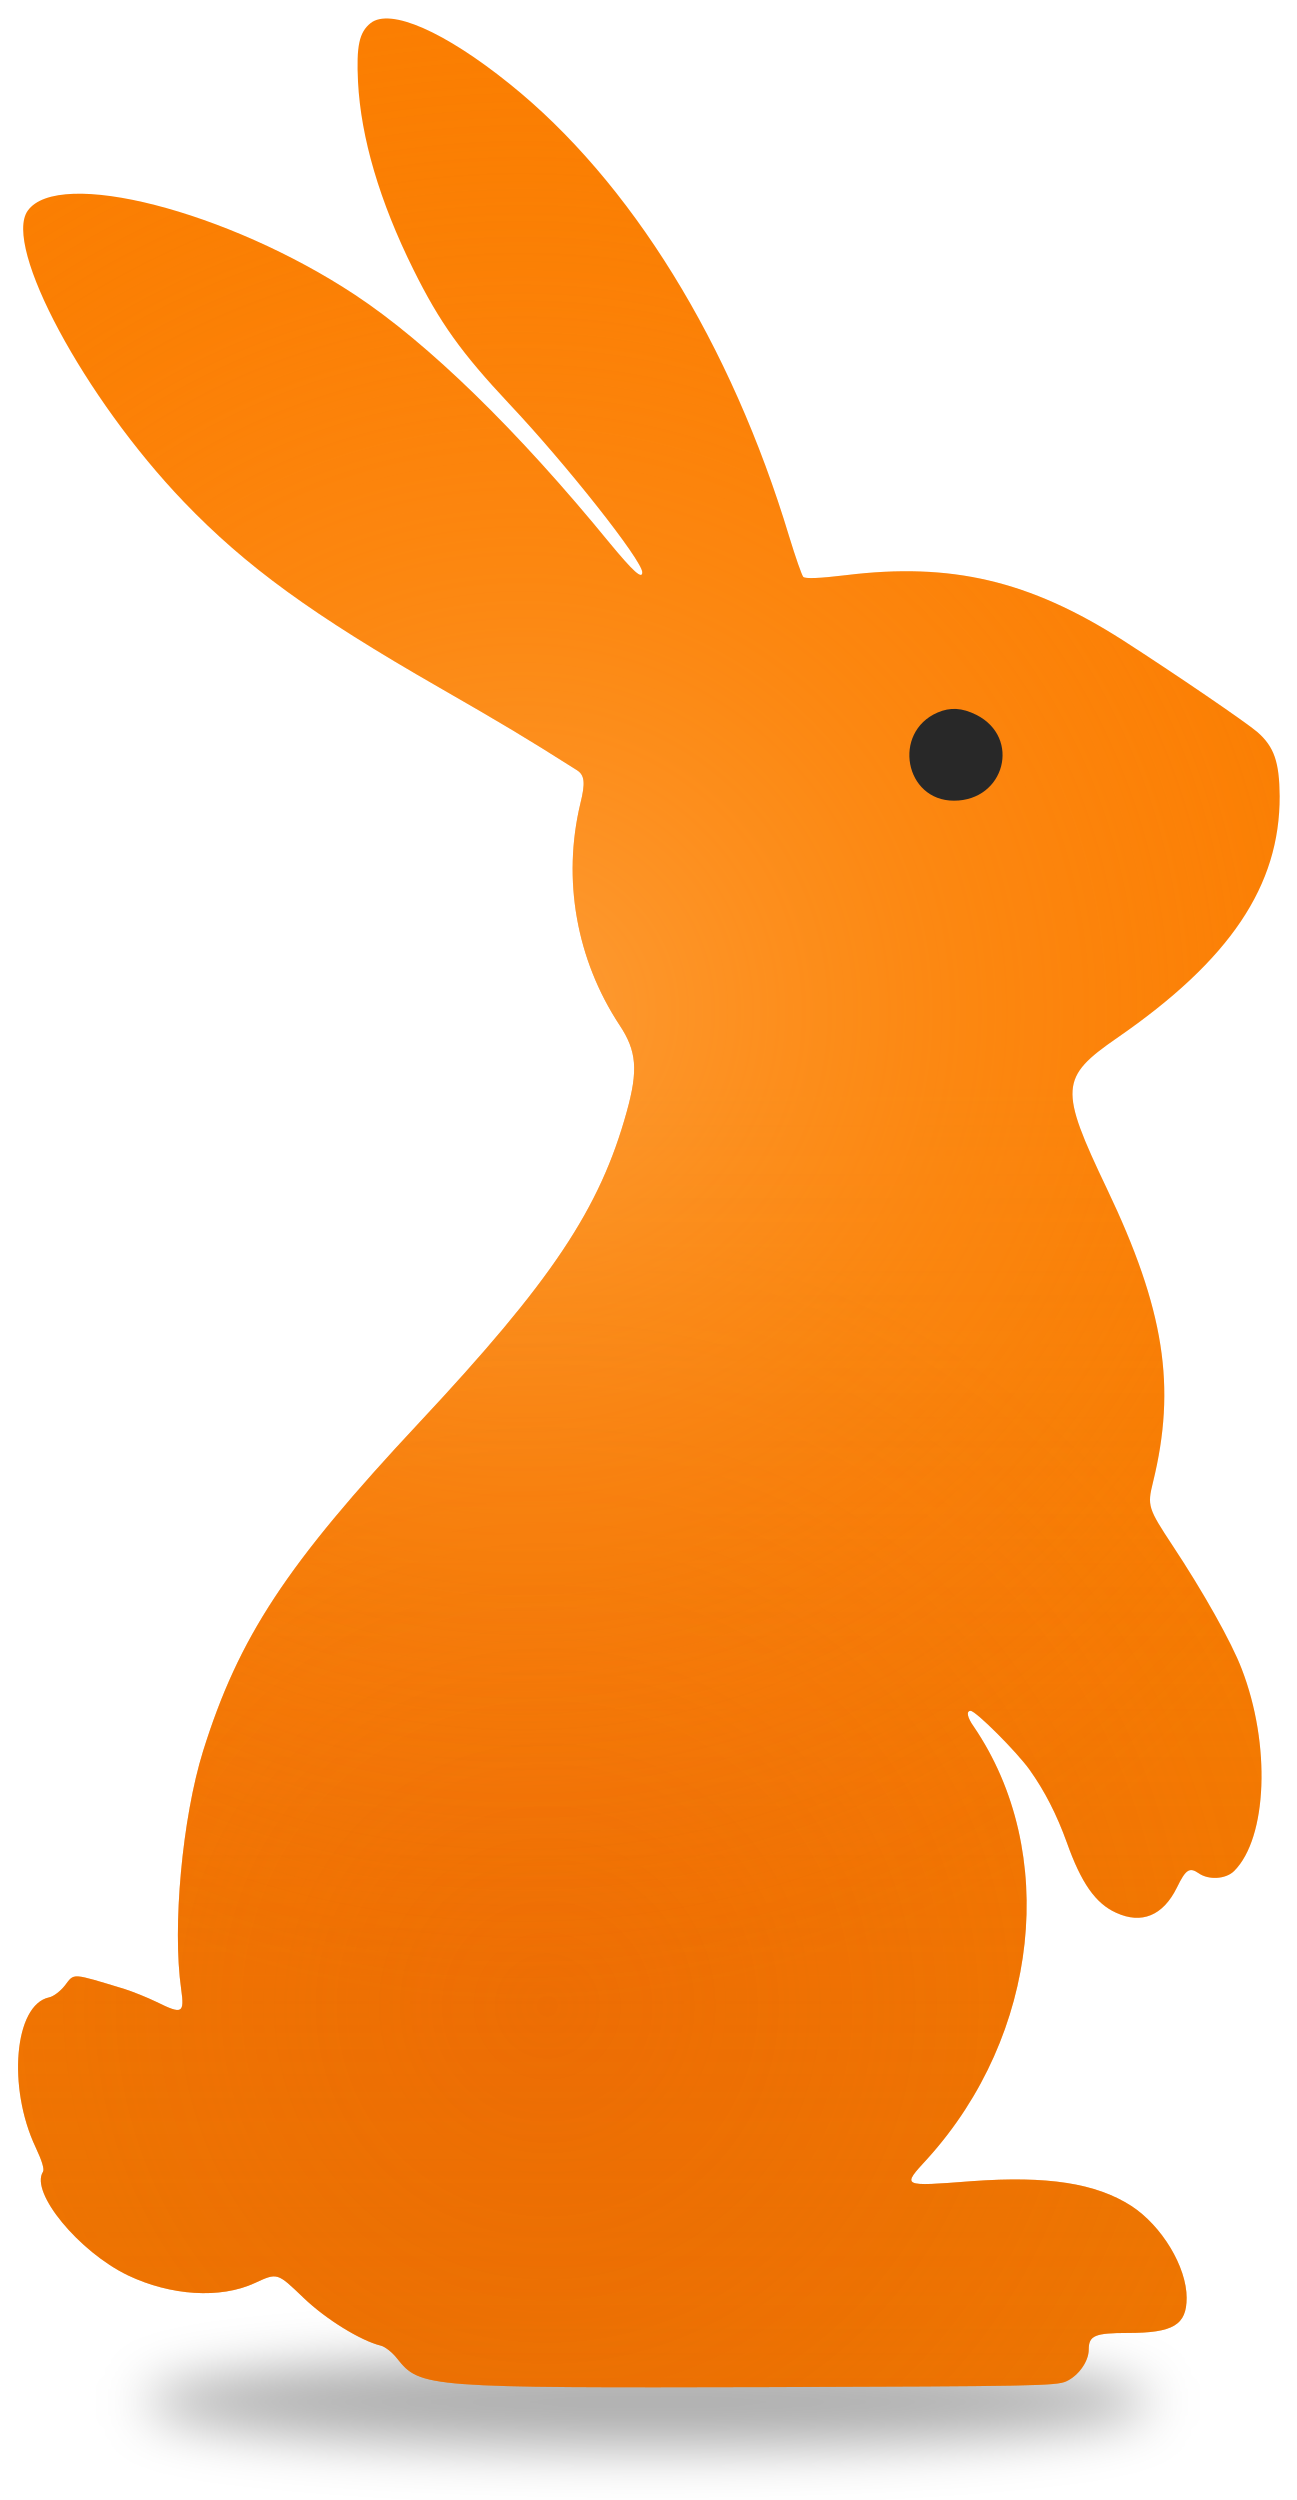
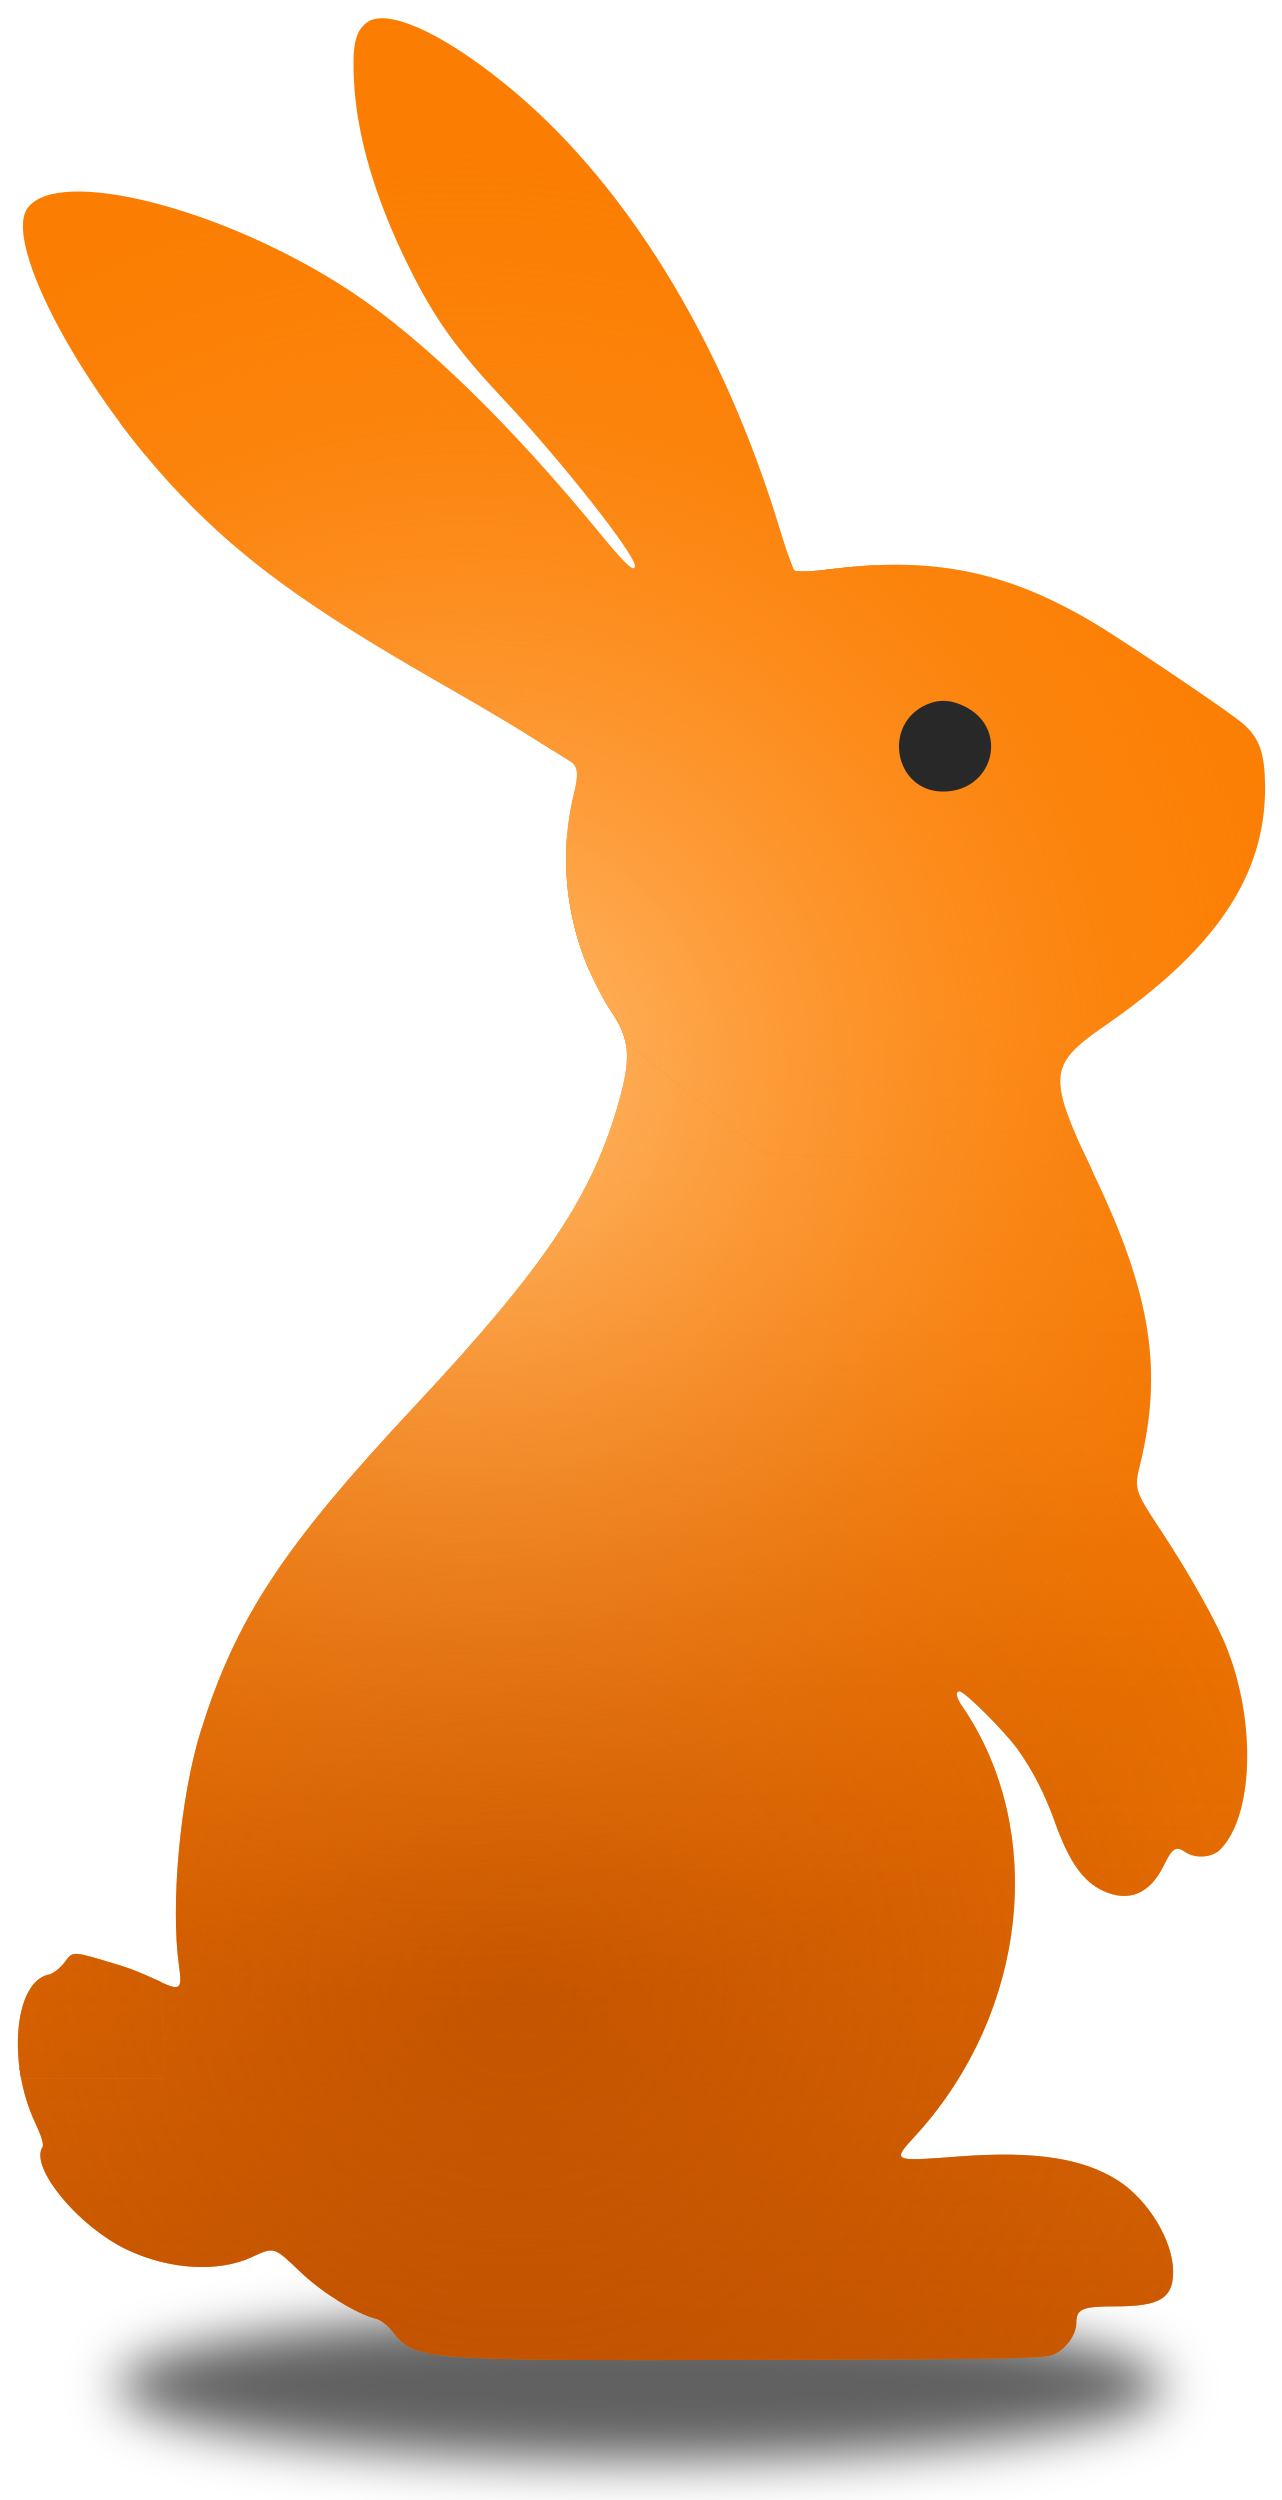
- <svg xmlns="http://www.w3.org/2000/svg" viewBox="292 70 450 868">
+ <svg xmlns="http://www.w3.org/2000/svg" viewBox="0 0 450 878">
  <defs>
-     <radialGradient id="hl-sniff" gradientUnits="userSpaceOnUse" cx="4732" cy="6028" r="3452">
-       <stop offset="0" stop-color="#FFB45E" stop-opacity="0.55" />
-       <stop offset="0.55" stop-color="#FF9A2E" stop-opacity="0.22" />
+     <radialGradient id="rq-hl-sniff" gradientUnits="userSpaceOnUse" cx="4557" cy="5781" r="3288">
+       <stop offset="0" stop-color="#FFC27A" stop-opacity="0.92" />
+       <stop offset="0.5" stop-color="#FFA347" stop-opacity="0.45" />
      <stop offset="1" stop-color="#FB7E02" stop-opacity="0" />
    </radialGradient>
-     <linearGradient id="belly-sniff" gradientUnits="userSpaceOnUse" x1="0" y1="5781" x2="0" y2="1260">
-       <stop offset="0" stop-color="#D96A00" stop-opacity="0" />
-       <stop offset="1" stop-color="#D96A00" stop-opacity="0.42" />
+     <linearGradient id="rq-belly-sniff" gradientUnits="userSpaceOnUse" x1="0" y1="6028" x2="0" y2="1260">
+       <stop offset="0" stop-color="#C85400" stop-opacity="0" />
+       <stop offset="0.6" stop-color="#C85400" stop-opacity="0.38" />
+       <stop offset="1" stop-color="#B34700" stop-opacity="0.68" />
    </linearGradient>
-     <radialGradient id="haunch-sniff" gradientUnits="userSpaceOnUse" cx="4820" cy="2575" r="2795">
-       <stop offset="0" stop-color="#E5550A" stop-opacity="0.30" />
-       <stop offset="1" stop-color="#E5550A" stop-opacity="0" />
+     <radialGradient id="rq-haunch-sniff" gradientUnits="userSpaceOnUse" cx="4732" cy="2575" r="2795">
+       <stop offset="0" stop-color="#B34700" stop-opacity="0.6" />
+       <stop offset="1" stop-color="#B34700" stop-opacity="0" />
    </radialGradient>
-     <filter id="soft-sniff" x="-20%" y="-200%" width="140%" height="500%">
+     <filter id="rq-soft-sniff" x="-30%" y="-300%" width="160%" height="700%">
      <feGaussianBlur stdDeviation="9" />
    </filter>
+     <clipPath id="rq-c-rest-sniff" clipPathUnits="userSpaceOnUse">
+       <path clip-rule="evenodd" fill-rule="evenodd" d="M-108 -330 H1142 V1304 H-108 Z M296 68 L580 68 L582 284 L468 287 L296 199 Z M479 289 L740 245 L745 478 L563 468 L500 417 Z M287 694 L343 694 L348 796 L287 796 Z" />
+     </clipPath>
+     <clipPath id="rq-c-ears-sniff" clipPathUnits="userSpaceOnUse">
+       <path d="M285 60 L590 60 L592 292 L470 295 L285 200 Z" />
+     </clipPath>
+     <clipPath id="rq-c-head-sniff" clipPathUnits="userSpaceOnUse">
+       <path d="M470 282 L750 235 L755 485 L560 475 L492 420 Z" />
+     </clipPath>
+     <clipPath id="rq-c-tail-sniff" clipPathUnits="userSpaceOnUse">
+       <path d="M285 690 L345 690 L350 800 L285 800 Z" />
+     </clipPath>
+     <g id="rq-b-sniff" transform="translate(0,1024) scale(0.1,-0.1)">
+       <path d="M4207 9460 c-40 -32 -50 -79 -44 -204 10 -194 75 -415 192 -651 92 -186 168 -291 333 -467 198 -210 462 -544 462 -585 0 -26 -31 2 -112 100 -321 393 -631 695 -885 863 -442 292 -1031 443 -1137 292 -86 -123 197 -650 542 -1010 216 -225 446 -392 887 -645 221 -127 300 -174 478 -287 27 -17 30 -44 12 -116 -63 -263 -14 -541 136 -769 60 -90 65 -157 25 -301 -93 -337 -260 -587 -721 -1080 -462 -494 -626 -744 -750 -1140 -72 -232 -107 -610 -76 -826 12 -85 4 -89 -85 -45 -33 16 -83 36 -111 45 -188 57 -174 56 -208 12 -15 -19 -39 -38 -55 -41 -120 -26 -145 -312 -46 -521 22 -47 31 -76 25 -85 -45 -71 125 -277 295 -359 149 -71 321 -82 440 -27 80 37 78 37 170 -51 78 -75 199 -149 268 -166 14 -3 40 -23 57 -45 80 -101 100 -102 1296 -99 904 3 993 4 1027 20 42 19 78 69 78 110 0 49 21 58 136 58 158 0 204 28 204 122 0 107 -86 250 -192 319 -123 79 -291 105 -553 86 -248 -19 -245 -20 -155 78 389 430 457 1065 161 1500 -23 32 -27 55 -11 55 18 0 161 -143 205 -205 52 -73 94 -155 129 -252 50 -141 100 -212 171 -244 89 -41 163 -10 211 87 31 64 44 72 76 50 34 -24 94 -21 123 8 115 115 128 439 26 702 -35 92 -134 268 -240 428 -85 129 -88 138 -68 219 82 333 40 601 -160 1020 -166 348 -163 386 35 523 393 271 566 529 565 840 -1 118 -19 171 -77 222 -38 33 -287 203 -469 320 -323 206 -594 270 -960 225 -91 -11 -141 -13 -148 -6 -5 5 -27 68 -49 140 -202 670 -550 1234 -971 1572 -226 182 -414 264 -482 211z" fill="#FB7E02" />
+       <path d="M4207 9460 c-40 -32 -50 -79 -44 -204 10 -194 75 -415 192 -651 92 -186 168 -291 333 -467 198 -210 462 -544 462 -585 0 -26 -31 2 -112 100 -321 393 -631 695 -885 863 -442 292 -1031 443 -1137 292 -86 -123 197 -650 542 -1010 216 -225 446 -392 887 -645 221 -127 300 -174 478 -287 27 -17 30 -44 12 -116 -63 -263 -14 -541 136 -769 60 -90 65 -157 25 -301 -93 -337 -260 -587 -721 -1080 -462 -494 -626 -744 -750 -1140 -72 -232 -107 -610 -76 -826 12 -85 4 -89 -85 -45 -33 16 -83 36 -111 45 -188 57 -174 56 -208 12 -15 -19 -39 -38 -55 -41 -120 -26 -145 -312 -46 -521 22 -47 31 -76 25 -85 -45 -71 125 -277 295 -359 149 -71 321 -82 440 -27 80 37 78 37 170 -51 78 -75 199 -149 268 -166 14 -3 40 -23 57 -45 80 -101 100 -102 1296 -99 904 3 993 4 1027 20 42 19 78 69 78 110 0 49 21 58 136 58 158 0 204 28 204 122 0 107 -86 250 -192 319 -123 79 -291 105 -553 86 -248 -19 -245 -20 -155 78 389 430 457 1065 161 1500 -23 32 -27 55 -11 55 18 0 161 -143 205 -205 52 -73 94 -155 129 -252 50 -141 100 -212 171 -244 89 -41 163 -10 211 87 31 64 44 72 76 50 34 -24 94 -21 123 8 115 115 128 439 26 702 -35 92 -134 268 -240 428 -85 129 -88 138 -68 219 82 333 40 601 -160 1020 -166 348 -163 386 35 523 393 271 566 529 565 840 -1 118 -19 171 -77 222 -38 33 -287 203 -469 320 -323 206 -594 270 -960 225 -91 -11 -141 -13 -148 -6 -5 5 -27 68 -49 140 -202 670 -550 1234 -971 1572 -226 182 -414 264 -482 211z" fill="url(#rq-belly-sniff)" />
+       <path d="M4207 9460 c-40 -32 -50 -79 -44 -204 10 -194 75 -415 192 -651 92 -186 168 -291 333 -467 198 -210 462 -544 462 -585 0 -26 -31 2 -112 100 -321 393 -631 695 -885 863 -442 292 -1031 443 -1137 292 -86 -123 197 -650 542 -1010 216 -225 446 -392 887 -645 221 -127 300 -174 478 -287 27 -17 30 -44 12 -116 -63 -263 -14 -541 136 -769 60 -90 65 -157 25 -301 -93 -337 -260 -587 -721 -1080 -462 -494 -626 -744 -750 -1140 -72 -232 -107 -610 -76 -826 12 -85 4 -89 -85 -45 -33 16 -83 36 -111 45 -188 57 -174 56 -208 12 -15 -19 -39 -38 -55 -41 -120 -26 -145 -312 -46 -521 22 -47 31 -76 25 -85 -45 -71 125 -277 295 -359 149 -71 321 -82 440 -27 80 37 78 37 170 -51 78 -75 199 -149 268 -166 14 -3 40 -23 57 -45 80 -101 100 -102 1296 -99 904 3 993 4 1027 20 42 19 78 69 78 110 0 49 21 58 136 58 158 0 204 28 204 122 0 107 -86 250 -192 319 -123 79 -291 105 -553 86 -248 -19 -245 -20 -155 78 389 430 457 1065 161 1500 -23 32 -27 55 -11 55 18 0 161 -143 205 -205 52 -73 94 -155 129 -252 50 -141 100 -212 171 -244 89 -41 163 -10 211 87 31 64 44 72 76 50 34 -24 94 -21 123 8 115 115 128 439 26 702 -35 92 -134 268 -240 428 -85 129 -88 138 -68 219 82 333 40 601 -160 1020 -166 348 -163 386 35 523 393 271 566 529 565 840 -1 118 -19 171 -77 222 -38 33 -287 203 -469 320 -323 206 -594 270 -960 225 -91 -11 -141 -13 -148 -6 -5 5 -27 68 -49 140 -202 670 -550 1234 -971 1572 -226 182 -414 264 -482 211z" fill="url(#rq-haunch-sniff)" />
+       <path d="M4207 9460 c-40 -32 -50 -79 -44 -204 10 -194 75 -415 192 -651 92 -186 168 -291 333 -467 198 -210 462 -544 462 -585 0 -26 -31 2 -112 100 -321 393 -631 695 -885 863 -442 292 -1031 443 -1137 292 -86 -123 197 -650 542 -1010 216 -225 446 -392 887 -645 221 -127 300 -174 478 -287 27 -17 30 -44 12 -116 -63 -263 -14 -541 136 -769 60 -90 65 -157 25 -301 -93 -337 -260 -587 -721 -1080 -462 -494 -626 -744 -750 -1140 -72 -232 -107 -610 -76 -826 12 -85 4 -89 -85 -45 -33 16 -83 36 -111 45 -188 57 -174 56 -208 12 -15 -19 -39 -38 -55 -41 -120 -26 -145 -312 -46 -521 22 -47 31 -76 25 -85 -45 -71 125 -277 295 -359 149 -71 321 -82 440 -27 80 37 78 37 170 -51 78 -75 199 -149 268 -166 14 -3 40 -23 57 -45 80 -101 100 -102 1296 -99 904 3 993 4 1027 20 42 19 78 69 78 110 0 49 21 58 136 58 158 0 204 28 204 122 0 107 -86 250 -192 319 -123 79 -291 105 -553 86 -248 -19 -245 -20 -155 78 389 430 457 1065 161 1500 -23 32 -27 55 -11 55 18 0 161 -143 205 -205 52 -73 94 -155 129 -252 50 -141 100 -212 171 -244 89 -41 163 -10 211 87 31 64 44 72 76 50 34 -24 94 -21 123 8 115 115 128 439 26 702 -35 92 -134 268 -240 428 -85 129 -88 138 -68 219 82 333 40 601 -160 1020 -166 348 -163 386 35 523 393 271 566 529 565 840 -1 118 -19 171 -77 222 -38 33 -287 203 -469 320 -323 206 -594 270 -960 225 -91 -11 -141 -13 -148 -6 -5 5 -27 68 -49 140 -202 670 -550 1234 -971 1572 -226 182 -414 264 -482 211z" fill="url(#rq-hl-sniff)" />
+     </g>
  </defs>
-   <ellipse cx="517" cy="904" rx="175" ry="16" fill="#000" fill-opacity="0.32" filter="url(#soft-sniff)" />
-   <g transform="translate(0,1024) scale(0.1,-0.1)">
-     <path d="M4207 9460 c-40 -32 -50 -79 -44 -204 10 -194 75 -415 192 -651 92 -186 168 -291 333 -467 198 -210 462 -544 462 -585 0 -26 -31 2 -112 100 -321 393 -631 695 -885 863 -442 292 -1031 443 -1137 292 -86 -123 197 -650 542 -1010 216 -225 446 -392 887 -645 221 -127 300 -174 478 -287 27 -17 30 -44 12 -116 -63 -263 -14 -541 136 -769 60 -90 65 -157 25 -301 -93 -337 -260 -587 -721 -1080 -462 -494 -626 -744 -750 -1140 -72 -232 -107 -610 -76 -826 12 -85 4 -89 -85 -45 -33 16 -83 36 -111 45 -188 57 -174 56 -208 12 -15 -19 -39 -38 -55 -41 -120 -26 -145 -312 -46 -521 22 -47 31 -76 25 -85 -45 -71 125 -277 295 -359 149 -71 321 -82 440 -27 80 37 78 37 170 -51 78 -75 199 -149 268 -166 14 -3 40 -23 57 -45 80 -101 100 -102 1296 -99 904 3 993 4 1027 20 42 19 78 69 78 110 0 49 21 58 136 58 158 0 204 28 204 122 0 107 -86 250 -192 319 -123 79 -291 105 -553 86 -248 -19 -245 -20 -155 78 389 430 457 1065 161 1500 -23 32 -27 55 -11 55 18 0 161 -143 205 -205 52 -73 94 -155 129 -252 50 -141 100 -212 171 -244 89 -41 163 -10 211 87 31 64 44 72 76 50 34 -24 94 -21 123 8 115 115 128 439 26 702 -35 92 -134 268 -240 428 -85 129 -88 138 -68 219 82 333 40 601 -160 1020 -166 348 -163 386 35 523 393 271 566 529 565 840 -1 118 -19 171 -77 222 -38 33 -287 203 -469 320 -323 206 -594 270 -960 225 -91 -11 -141 -13 -148 -6 -5 5 -27 68 -49 140 -202 670 -550 1234 -971 1572 -226 182 -414 264 -482 211z" fill="#FB7E02" />
-     <path d="M4207 9460 c-40 -32 -50 -79 -44 -204 10 -194 75 -415 192 -651 92 -186 168 -291 333 -467 198 -210 462 -544 462 -585 0 -26 -31 2 -112 100 -321 393 -631 695 -885 863 -442 292 -1031 443 -1137 292 -86 -123 197 -650 542 -1010 216 -225 446 -392 887 -645 221 -127 300 -174 478 -287 27 -17 30 -44 12 -116 -63 -263 -14 -541 136 -769 60 -90 65 -157 25 -301 -93 -337 -260 -587 -721 -1080 -462 -494 -626 -744 -750 -1140 -72 -232 -107 -610 -76 -826 12 -85 4 -89 -85 -45 -33 16 -83 36 -111 45 -188 57 -174 56 -208 12 -15 -19 -39 -38 -55 -41 -120 -26 -145 -312 -46 -521 22 -47 31 -76 25 -85 -45 -71 125 -277 295 -359 149 -71 321 -82 440 -27 80 37 78 37 170 -51 78 -75 199 -149 268 -166 14 -3 40 -23 57 -45 80 -101 100 -102 1296 -99 904 3 993 4 1027 20 42 19 78 69 78 110 0 49 21 58 136 58 158 0 204 28 204 122 0 107 -86 250 -192 319 -123 79 -291 105 -553 86 -248 -19 -245 -20 -155 78 389 430 457 1065 161 1500 -23 32 -27 55 -11 55 18 0 161 -143 205 -205 52 -73 94 -155 129 -252 50 -141 100 -212 171 -244 89 -41 163 -10 211 87 31 64 44 72 76 50 34 -24 94 -21 123 8 115 115 128 439 26 702 -35 92 -134 268 -240 428 -85 129 -88 138 -68 219 82 333 40 601 -160 1020 -166 348 -163 386 35 523 393 271 566 529 565 840 -1 118 -19 171 -77 222 -38 33 -287 203 -469 320 -323 206 -594 270 -960 225 -91 -11 -141 -13 -148 -6 -5 5 -27 68 -49 140 -202 670 -550 1234 -971 1572 -226 182 -414 264 -482 211z" fill="url(#belly-sniff)" />
-     <path d="M4207 9460 c-40 -32 -50 -79 -44 -204 10 -194 75 -415 192 -651 92 -186 168 -291 333 -467 198 -210 462 -544 462 -585 0 -26 -31 2 -112 100 -321 393 -631 695 -885 863 -442 292 -1031 443 -1137 292 -86 -123 197 -650 542 -1010 216 -225 446 -392 887 -645 221 -127 300 -174 478 -287 27 -17 30 -44 12 -116 -63 -263 -14 -541 136 -769 60 -90 65 -157 25 -301 -93 -337 -260 -587 -721 -1080 -462 -494 -626 -744 -750 -1140 -72 -232 -107 -610 -76 -826 12 -85 4 -89 -85 -45 -33 16 -83 36 -111 45 -188 57 -174 56 -208 12 -15 -19 -39 -38 -55 -41 -120 -26 -145 -312 -46 -521 22 -47 31 -76 25 -85 -45 -71 125 -277 295 -359 149 -71 321 -82 440 -27 80 37 78 37 170 -51 78 -75 199 -149 268 -166 14 -3 40 -23 57 -45 80 -101 100 -102 1296 -99 904 3 993 4 1027 20 42 19 78 69 78 110 0 49 21 58 136 58 158 0 204 28 204 122 0 107 -86 250 -192 319 -123 79 -291 105 -553 86 -248 -19 -245 -20 -155 78 389 430 457 1065 161 1500 -23 32 -27 55 -11 55 18 0 161 -143 205 -205 52 -73 94 -155 129 -252 50 -141 100 -212 171 -244 89 -41 163 -10 211 87 31 64 44 72 76 50 34 -24 94 -21 123 8 115 115 128 439 26 702 -35 92 -134 268 -240 428 -85 129 -88 138 -68 219 82 333 40 601 -160 1020 -166 348 -163 386 35 523 393 271 566 529 565 840 -1 118 -19 171 -77 222 -38 33 -287 203 -469 320 -323 206 -594 270 -960 225 -91 -11 -141 -13 -148 -6 -5 5 -27 68 -49 140 -202 670 -550 1234 -971 1572 -226 182 -414 264 -482 211z" fill="url(#haunch-sniff)" />
-     <path d="M4207 9460 c-40 -32 -50 -79 -44 -204 10 -194 75 -415 192 -651 92 -186 168 -291 333 -467 198 -210 462 -544 462 -585 0 -26 -31 2 -112 100 -321 393 -631 695 -885 863 -442 292 -1031 443 -1137 292 -86 -123 197 -650 542 -1010 216 -225 446 -392 887 -645 221 -127 300 -174 478 -287 27 -17 30 -44 12 -116 -63 -263 -14 -541 136 -769 60 -90 65 -157 25 -301 -93 -337 -260 -587 -721 -1080 -462 -494 -626 -744 -750 -1140 -72 -232 -107 -610 -76 -826 12 -85 4 -89 -85 -45 -33 16 -83 36 -111 45 -188 57 -174 56 -208 12 -15 -19 -39 -38 -55 -41 -120 -26 -145 -312 -46 -521 22 -47 31 -76 25 -85 -45 -71 125 -277 295 -359 149 -71 321 -82 440 -27 80 37 78 37 170 -51 78 -75 199 -149 268 -166 14 -3 40 -23 57 -45 80 -101 100 -102 1296 -99 904 3 993 4 1027 20 42 19 78 69 78 110 0 49 21 58 136 58 158 0 204 28 204 122 0 107 -86 250 -192 319 -123 79 -291 105 -553 86 -248 -19 -245 -20 -155 78 389 430 457 1065 161 1500 -23 32 -27 55 -11 55 18 0 161 -143 205 -205 52 -73 94 -155 129 -252 50 -141 100 -212 171 -244 89 -41 163 -10 211 87 31 64 44 72 76 50 34 -24 94 -21 123 8 115 115 128 439 26 702 -35 92 -134 268 -240 428 -85 129 -88 138 -68 219 82 333 40 601 -160 1020 -166 348 -163 386 35 523 393 271 566 529 565 840 -1 118 -19 171 -77 222 -38 33 -287 203 -469 320 -323 206 -594 270 -960 225 -91 -11 -141 -13 -148 -6 -5 5 -27 68 -49 140 -202 670 -550 1234 -971 1572 -226 182 -414 264 -482 211z" fill="url(#hl-sniff)" />
-   </g>
-   <g transform="translate(0,1024) scale(0.1,-0.1)" fill="#282828">
-     <path d="M6175 7066 c-158 -69 -114 -306 57 -306 177 0 234 219 78 298 -50 25 -91 27 -135 8z" />
+   <ellipse class="rq-shadow" cx="225" cy="838" rx="184" ry="26" fill="#000" fill-opacity="0.62" filter="url(#rq-soft-sniff)" />
+   <g class="rq-body">
+     <g transform="translate(-292 -70)">
+       <g clip-path="url(#rq-c-rest-sniff)">
+         <use href="#rq-b-sniff" />
+       </g>
+     </g>
+     <g class="rq-tail">
+       <g transform="translate(-292 -70)">
+         <g clip-path="url(#rq-c-tail-sniff)">
+           <use href="#rq-b-sniff" />
+         </g>
+       </g>
+     </g>
+     <g class="rq-head">
+       <g transform="translate(-292 -70)">
+         <g clip-path="url(#rq-c-head-sniff)">
+           <use href="#rq-b-sniff" />
+         </g>
+       </g>
+       <g transform="translate(-292 -70)">
+         <g transform="translate(0,1024) scale(0.1,-0.1)" fill="#282828">
+           <path d="M6175 7066 c-158 -69 -114 -306 57 -306 177 0 234 219 78 298 -50 25 -91 27 -135 8z" />
+         </g>
+       </g>
+       <g class="rq-ears">
+         <g transform="translate(-292 -70)">
+           <g clip-path="url(#rq-c-ears-sniff)">
+             <use href="#rq-b-sniff" />
+           </g>
+         </g>
+       </g>
+     </g>
  </g>
</svg>
